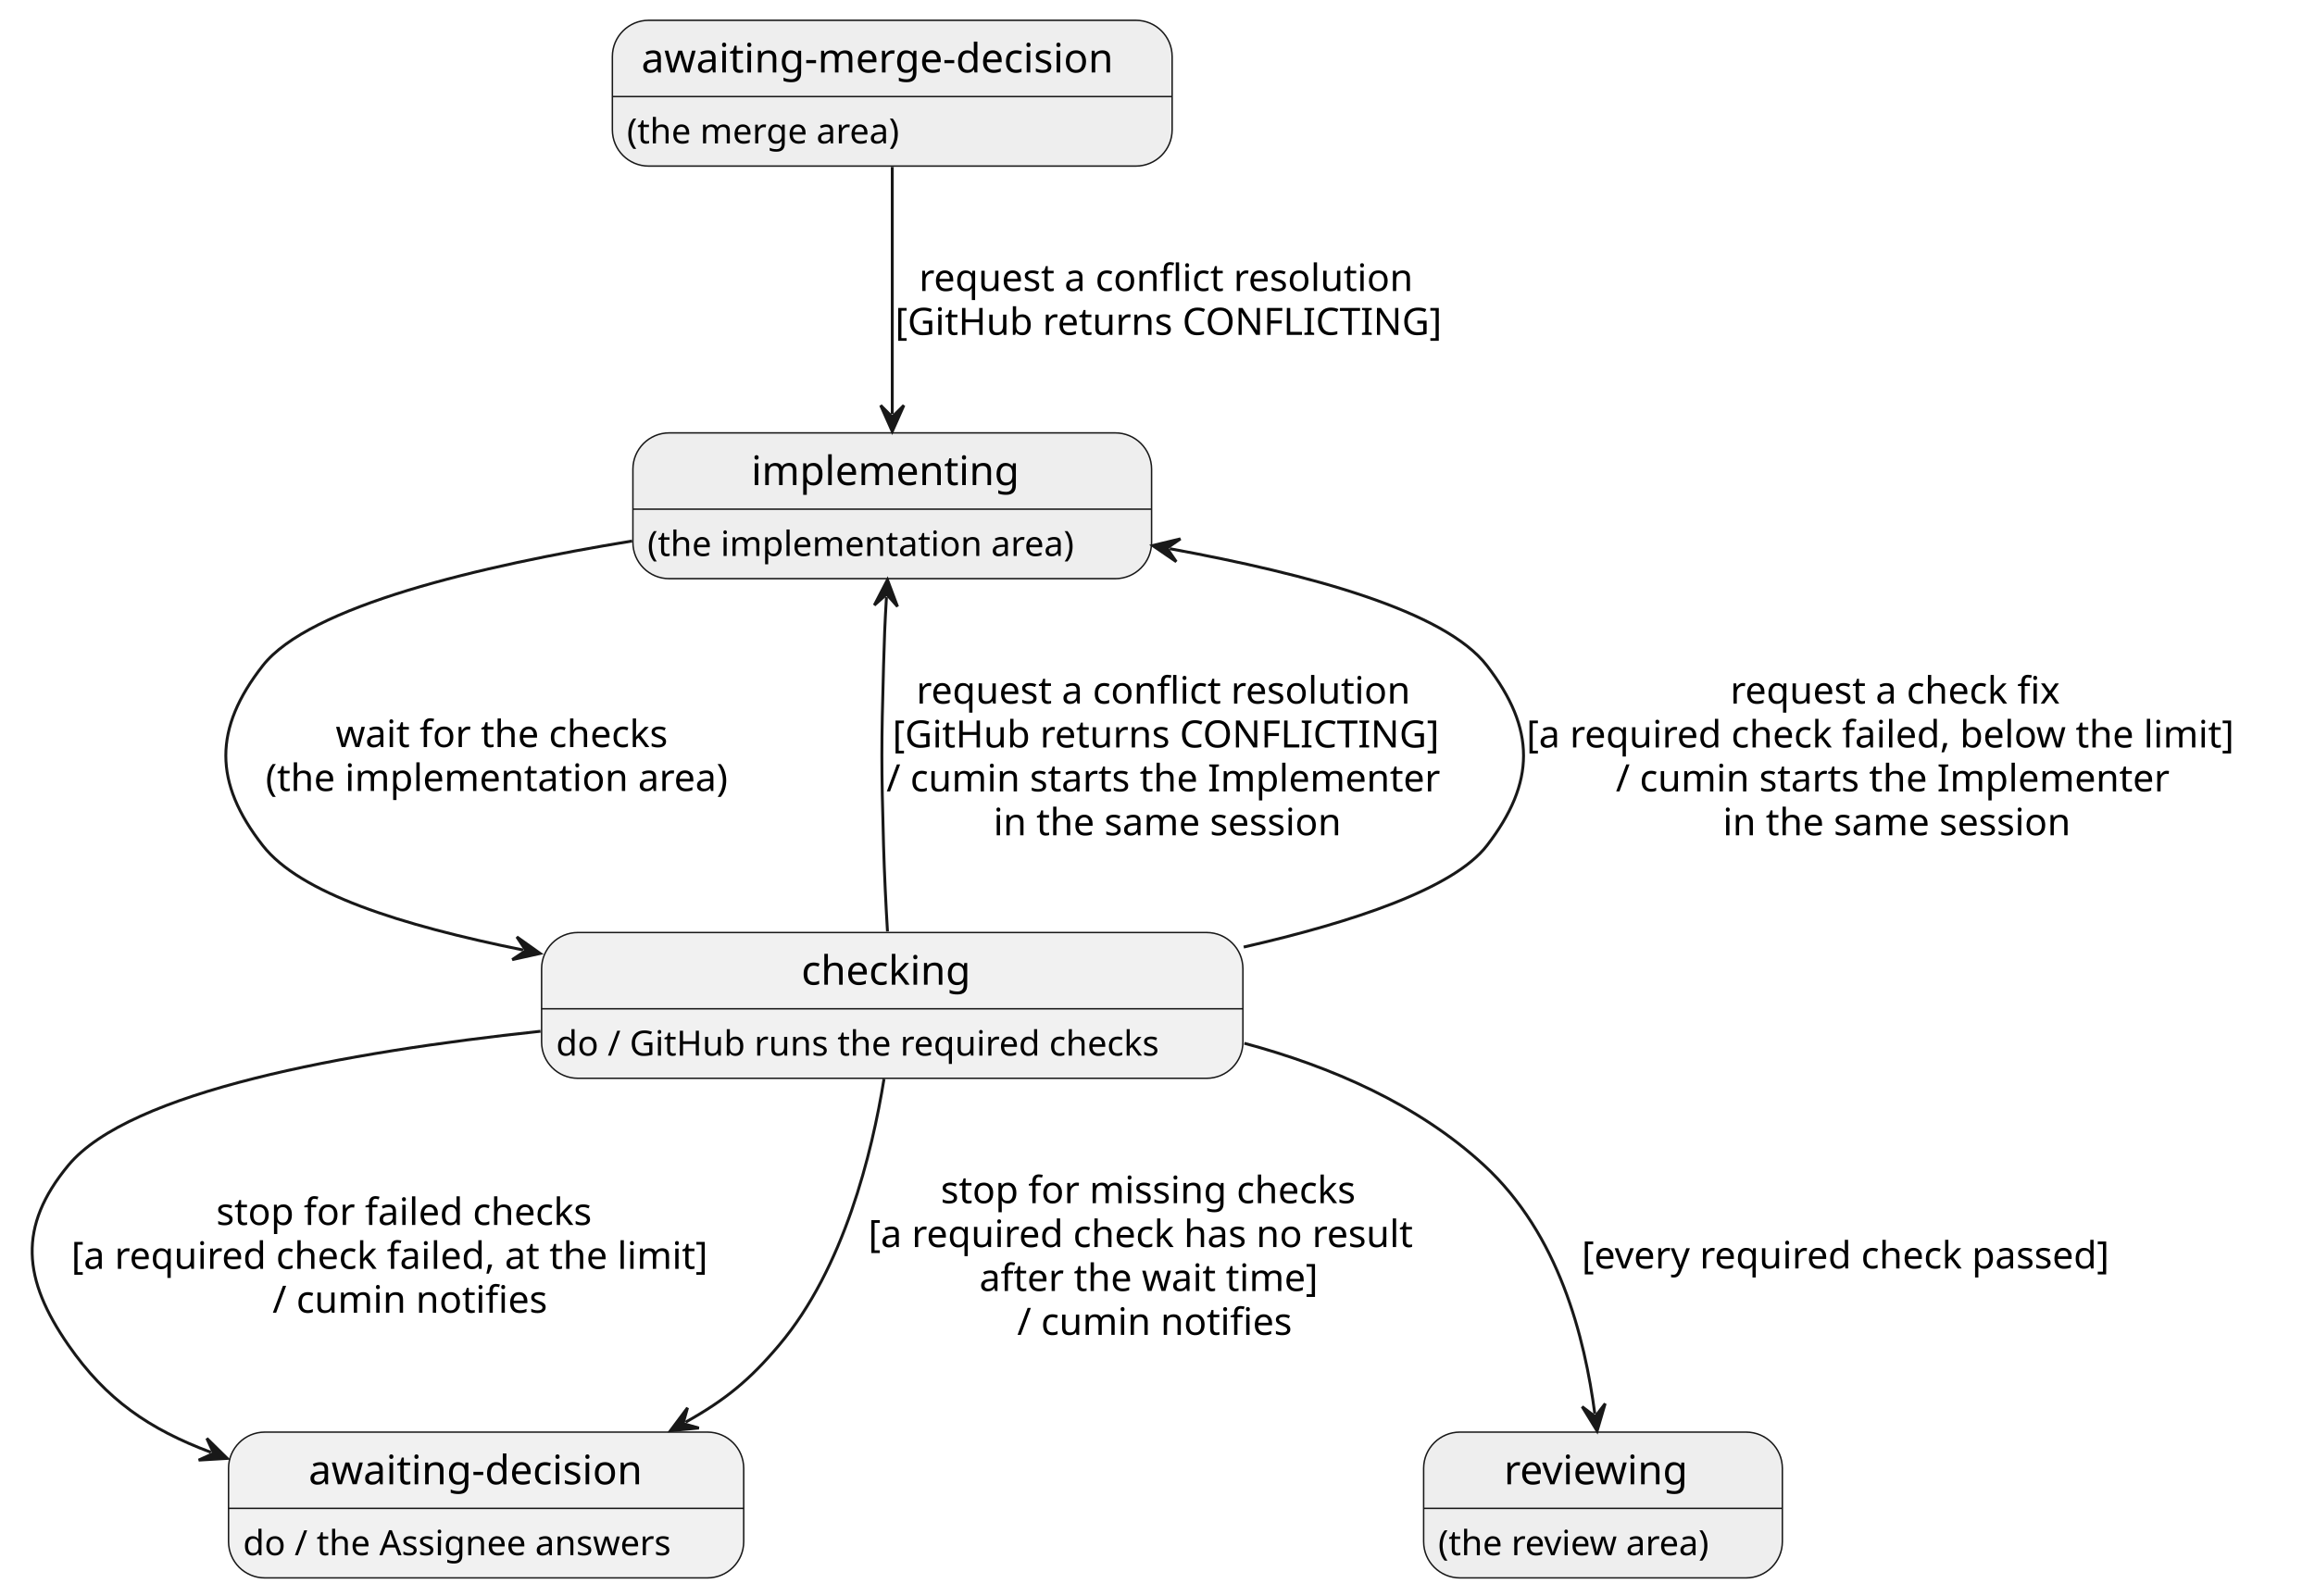
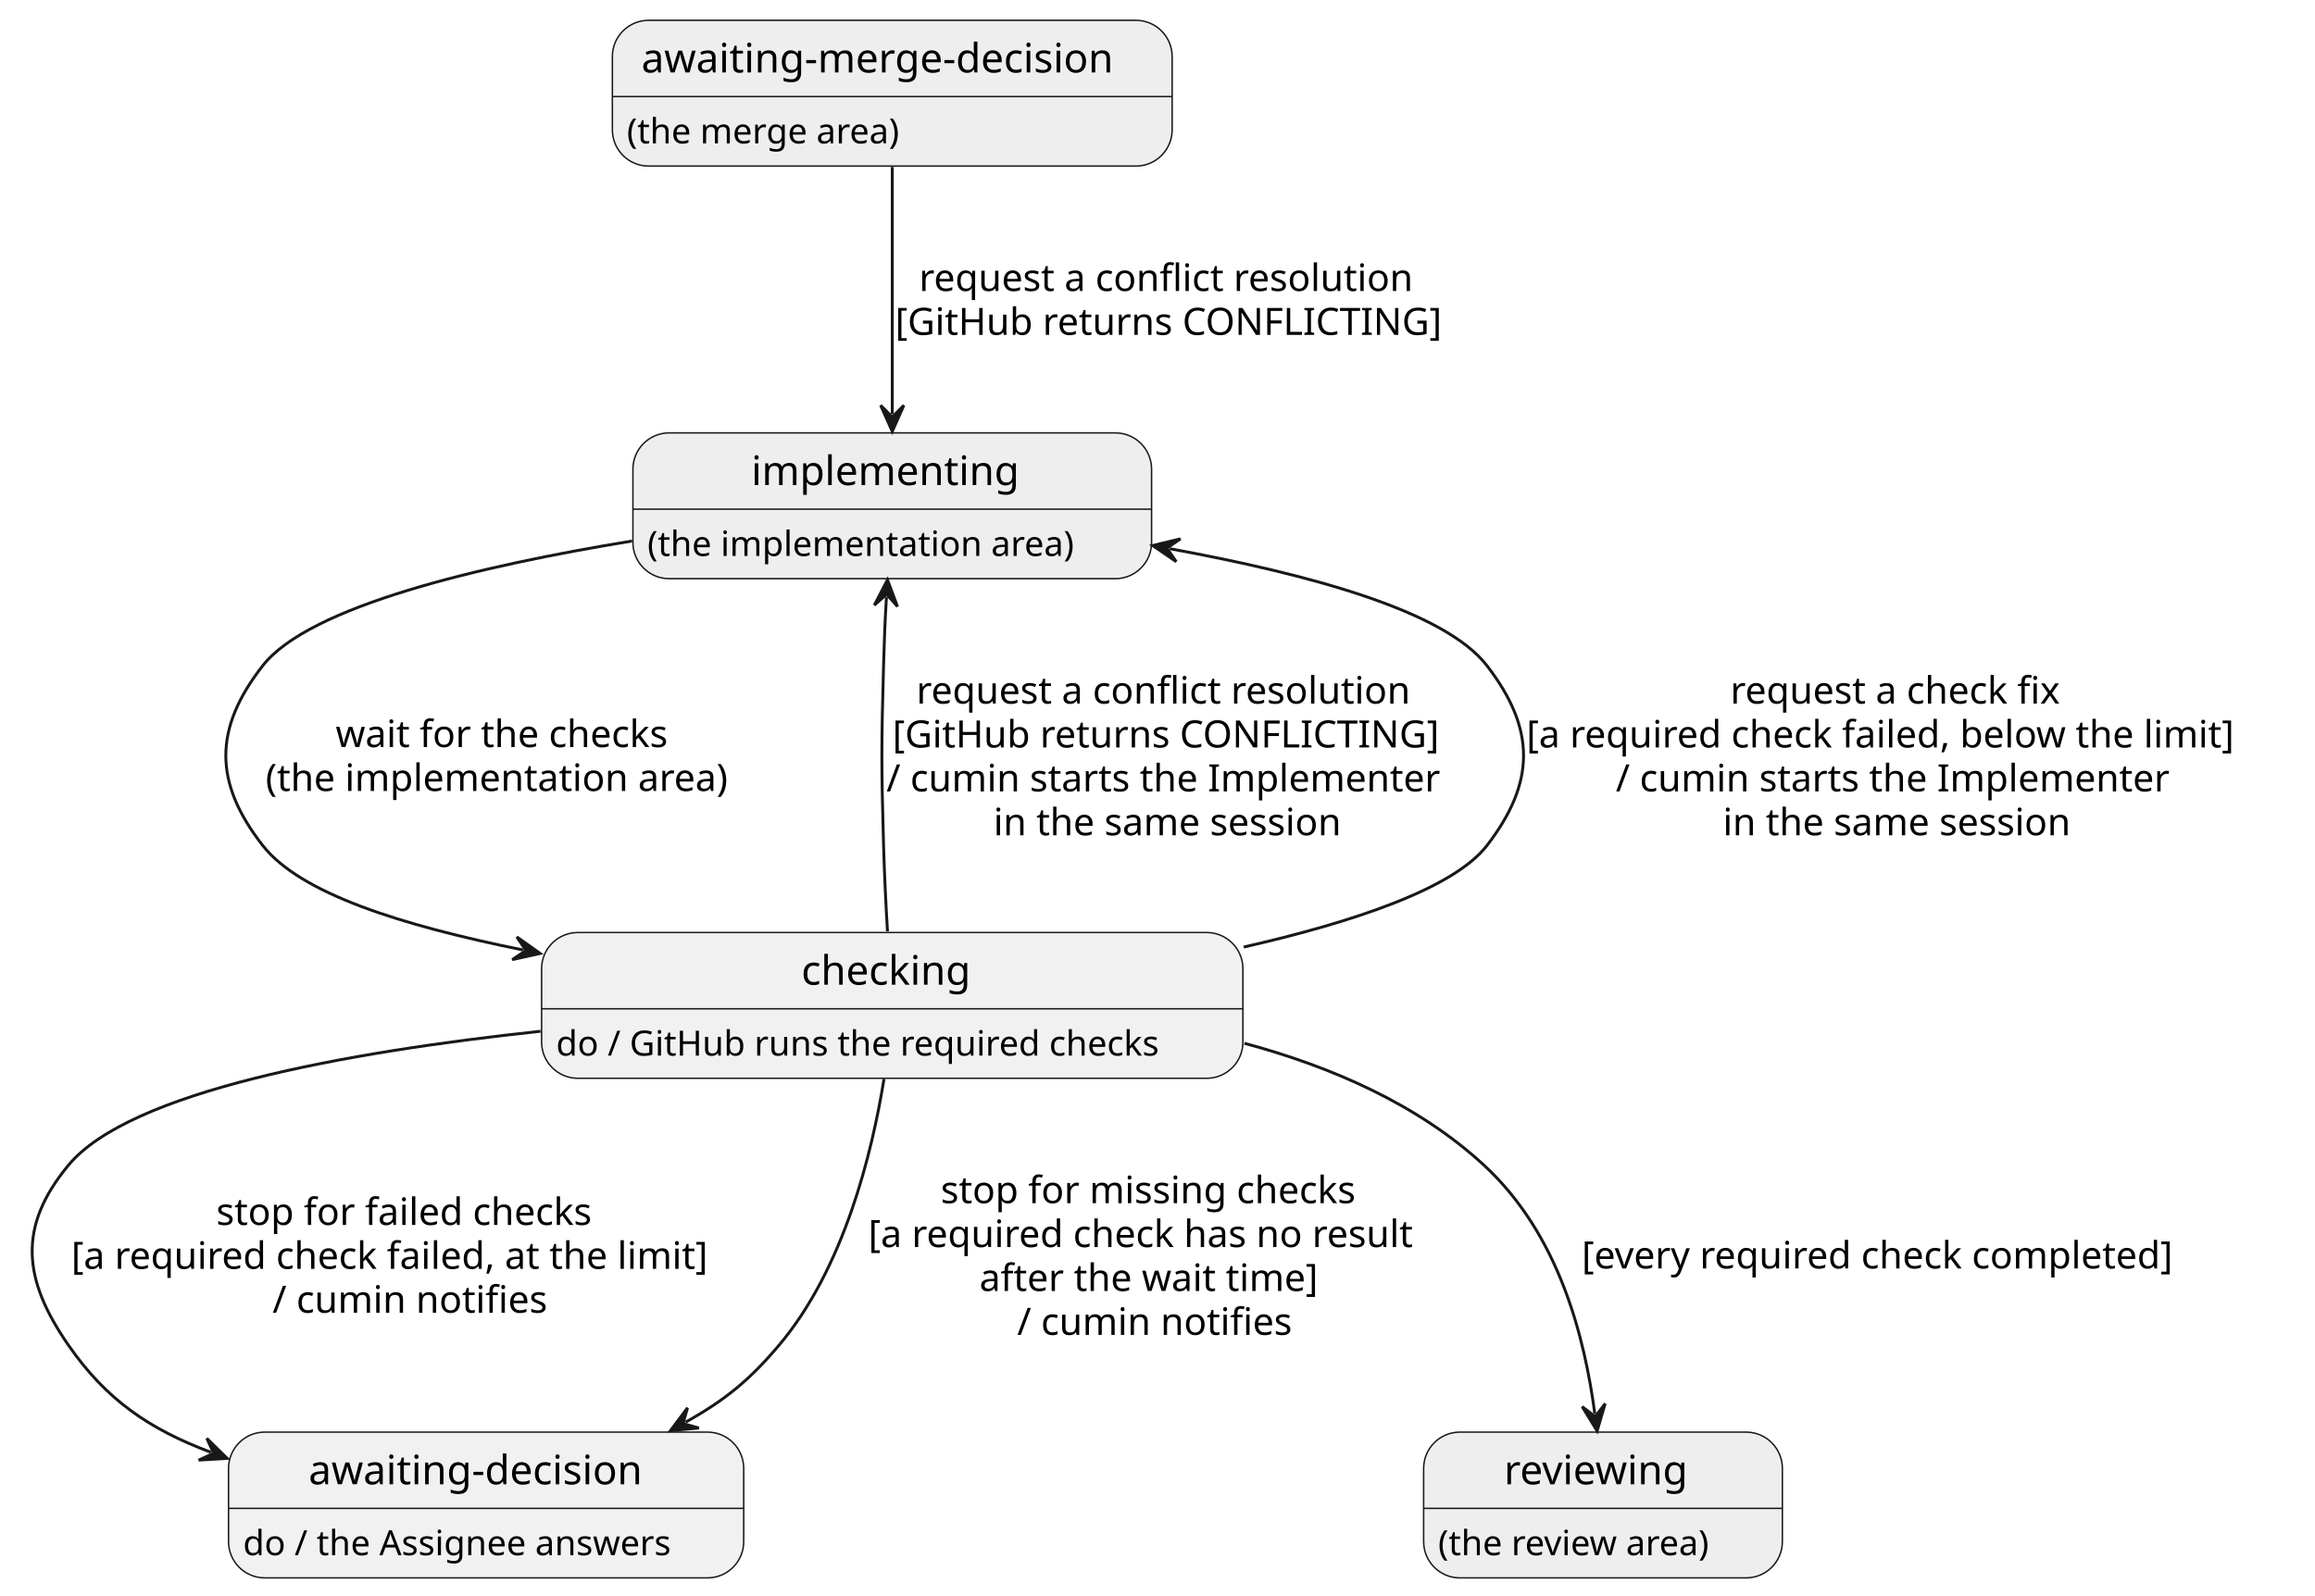
<svg xmlns="http://www.w3.org/2000/svg" contentStyleType="text/css" data-diagram-type="STATE" height="550px" preserveAspectRatio="none" style="width:798px;height:550px;background:#FFFFFF;" version="1.1" viewBox="0 0 798 550" width="798px" zoomAndPan="magnify">
  <defs />
  <g>
    <g id="Implementing">
      <rect fill="#EEEEEE" height="50.266" rx="12.5" ry="12.5" style="stroke:#181818;stroke-width:0.5;" width="178.789" x="218.17" y="149.26" />
      <line style="stroke:#181818;stroke-width:0.5;" x1="218.17" x2="396.959" y1="175.557" y2="175.557" />
      <text fill="#000000" font-family="sans-serif" font-size="14" lengthAdjust="spacing" textLength="97.18" x="258.975" y="167.255">implementing</text>
      <text fill="#000000" font-family="sans-serif" font-size="12" lengthAdjust="spacing" textLength="158.789" x="223.17" y="191.696">(the implementation area)</text>
    </g>
    <g id="Checking">
      <rect fill="#F1F1F1" height="50.266" rx="12.5" ry="12.5" style="stroke:#181818;stroke-width:0.5;" width="241.754" x="186.69" y="321.53" />
      <line style="stroke:#181818;stroke-width:0.5;" x1="186.69" x2="428.444" y1="347.827" y2="347.827" />
      <text fill="#000000" font-family="sans-serif" font-size="14" lengthAdjust="spacing" textLength="62.638" x="276.248" y="339.525">checking</text>
      <text fill="#000000" font-family="sans-serif" font-size="12" lengthAdjust="spacing" textLength="221.754" x="191.69" y="363.966">do / GitHub runs the required checks</text>
    </g>
    <g id="Decision">
      <rect fill="#F1F1F1" height="50.266" rx="12.5" ry="12.5" style="stroke:#181818;stroke-width:0.5;" width="177.582" x="78.78" y="493.79" />
      <line style="stroke:#181818;stroke-width:0.5;" x1="78.78" x2="256.362" y1="520.087" y2="520.087" />
      <text fill="#000000" font-family="sans-serif" font-size="14" lengthAdjust="spacing" textLength="122.397" x="106.372" y="511.785">awaiting-decision</text>
      <text fill="#000000" font-family="sans-serif" font-size="12" lengthAdjust="spacing" textLength="157.582" x="83.78" y="536.226">do / the Assignee answers</text>
    </g>
    <g id="Reviewing">
      <rect fill="#EEEEEE" height="50.266" rx="12.5" ry="12.5" style="stroke:#181818;stroke-width:0.5;" width="123.658" x="490.74" y="493.79" />
      <line style="stroke:#181818;stroke-width:0.5;" x1="490.74" x2="614.398" y1="520.087" y2="520.087" />
      <text fill="#000000" font-family="sans-serif" font-size="14" lengthAdjust="spacing" textLength="68.257" x="518.441" y="511.785">reviewing</text>
      <text fill="#000000" font-family="sans-serif" font-size="12" lengthAdjust="spacing" textLength="103.658" x="495.74" y="536.226">(the review area)</text>
    </g>
    <g id="MergeDecision">
      <rect fill="#EEEEEE" height="50.266" rx="12.5" ry="12.5" style="stroke:#181818;stroke-width:0.5;" width="192.956" x="211.09" y="7" />
      <line style="stroke:#181818;stroke-width:0.5;" x1="211.09" x2="404.046" y1="33.297" y2="33.297" />
      <text fill="#000000" font-family="sans-serif" font-size="14" lengthAdjust="spacing" textLength="172.956" x="221.09" y="24.995">awaiting-merge-decision</text>
      <text fill="#000000" font-family="sans-serif" font-size="12" lengthAdjust="spacing" textLength="102.715" x="216.09" y="49.435">(the merge area)</text>
    </g>
    <g class="link" data-entity-1="Implementing" data-entity-2="Checking" data-source-line="23" data-uid="lnk2" id="link_Implementing_Checking">
      <path d="M217.89,186.54 C165.51,195.11 106.61,208.99 90.57,229.53 C73.6,251.24 73.6,269.81 90.57,291.53 C103.42,307.98 137.859,318.959 180.31,327.559" fill="none" id="Implementing-to-Checking" style="stroke:#181818;stroke-width:1;" />
      <polygon fill="#181818" points="186.19,328.75,178.163,323.043,181.29,327.757,176.575,330.883,186.19,328.75" style="stroke:#181818;stroke-width:1;" />
      <text fill="#000000" font-family="sans-serif" font-size="13" lengthAdjust="spacing" textLength="123.748" x="115.707" y="257.597">wait for the checks</text>
      <text fill="#000000" font-family="sans-serif" font-size="13" lengthAdjust="spacing" textLength="172.022" x="91.57" y="272.73">(the implementation area)</text>
    </g>
    <g class="link" data-entity-1="Checking" data-entity-2="Implementing" data-source-line="24" data-uid="lnk3" id="link_Checking_Implementing">
      <path d="M305.92,321.15 C305.37,311.88 304.84,301.22 304.57,291.53 C303.8,263.98 303.8,257.07 304.57,229.53 C304.84,219.84 305.015,215.169 305.565,205.899" fill="none" id="Checking-to-Implementing" style="stroke:#181818;stroke-width:1;" />
      <polygon fill="#181818" points="305.92,199.91,301.394,208.657,305.624,204.901,309.38,209.131,305.92,199.91" style="stroke:#181818;stroke-width:1;" />
      <text fill="#000000" font-family="sans-serif" font-size="13" lengthAdjust="spacing" textLength="182.273" x="315.882" y="242.597">request a conflict resolution</text>
      <text fill="#000000" font-family="sans-serif" font-size="13" lengthAdjust="spacing" textLength="198.732" x="307.652" y="257.73">[GitHub returns CONFLICTING]</text>
      <text fill="#000000" font-family="sans-serif" font-size="13" lengthAdjust="spacing" textLength="202.897" x="305.57" y="272.863">/ cumin starts the Implementer</text>
      <text fill="#000000" font-family="sans-serif" font-size="13" lengthAdjust="spacing" textLength="129.105" x="342.466" y="287.995">in the same session</text>
    </g>
    <g class="link" data-entity-1="Checking" data-entity-2="Implementing" data-source-line="25" data-uid="lnk4" id="link_Checking_Implementing">
      <path d="M428.71,326.55 C466.41,317.96 501.14,306.37 512.57,291.53 C529.38,269.7 529.38,251.36 512.57,229.53 C498,210.61 451.431,198.045 403.231,189.185" fill="none" id="Checking-to-Implementing-1" style="stroke:#181818;stroke-width:1;" />
      <polygon fill="#181818" points="397.33,188.1,405.459,193.661,402.248,189.004,406.905,185.793,397.33,188.1" style="stroke:#181818;stroke-width:1;" />
      <text fill="#000000" font-family="sans-serif" font-size="13" lengthAdjust="spacing" textLength="124.008" x="596.442" y="242.597">request a check fix</text>
      <text fill="#000000" font-family="sans-serif" font-size="13" lengthAdjust="spacing" textLength="264.532" x="526.18" y="257.73">[a required check failed, below the limit]</text>
      <text fill="#000000" font-family="sans-serif" font-size="13" lengthAdjust="spacing" textLength="202.897" x="556.998" y="272.863">/ cumin starts the Implementer</text>
      <text fill="#000000" font-family="sans-serif" font-size="13" lengthAdjust="spacing" textLength="129.105" x="593.894" y="287.995">in the same session</text>
    </g>
    <g class="link" data-entity-1="Checking" data-entity-2="Decision" data-source-line="26" data-uid="lnk5" id="link_Checking_Decision">
      <path d="M186.32,355.58 C118.97,362.78 44.61,376.37 23.57,401.79 C6,423.02 7.88,441.14 23.57,463.79 C36.57,482.57 51.333,492.732 72.703,500.752" fill="none" id="Checking-to-Decision" style="stroke:#181818;stroke-width:1;" />
      <polygon fill="#181818" points="78.32,502.86,71.299,495.953,73.639,501.103,68.488,503.443,78.32,502.86" style="stroke:#181818;stroke-width:1;" />
      <text fill="#000000" font-family="sans-serif" font-size="13" lengthAdjust="spacing" textLength="139.198" x="74.545" y="422.357">stop for failed checks</text>
      <text fill="#000000" font-family="sans-serif" font-size="13" lengthAdjust="spacing" textLength="239.148" x="24.57" y="437.49">[a required check failed, at the limit]</text>
      <text fill="#000000" font-family="sans-serif" font-size="13" lengthAdjust="spacing" textLength="100.407" x="93.94" y="452.623">/ cumin notifies</text>
    </g>
    <g class="link" data-entity-1="Checking" data-entity-2="Decision" data-source-line="27" data-uid="lnk6" id="link_Checking_Decision">
      <path d="M304.72,372.02 C300.63,397.47 290.94,437.31 268.57,463.79 C258.43,475.8 250.153,482.615 236.333,490.365" fill="none" id="Checking-to-Decision-1" style="stroke:#181818;stroke-width:1;" />
      <polygon fill="#181818" points="231.1,493.3,240.906,492.387,235.461,490.854,236.993,485.409,231.1,493.3" style="stroke:#181818;stroke-width:1;" />
      <text fill="#000000" font-family="sans-serif" font-size="13" lengthAdjust="spacing" textLength="153.106" x="324.285" y="414.857">stop for missing checks</text>
      <text fill="#000000" font-family="sans-serif" font-size="13" lengthAdjust="spacing" textLength="203.036" x="299.32" y="429.99">[a required check has no result</text>
      <text fill="#000000" font-family="sans-serif" font-size="13" lengthAdjust="spacing" textLength="126.464" x="337.606" y="445.123">after the wait time]</text>
      <text fill="#000000" font-family="sans-serif" font-size="13" lengthAdjust="spacing" textLength="100.407" x="350.635" y="460.255">/ cumin notifies</text>
    </g>
    <g class="link" data-entity-1="MergeDecision" data-entity-2="Implementing" data-source-line="28" data-uid="lnk7" id="link_MergeDecision_Implementing">
      <path d="M307.57,57.56 C307.57,83.15 307.57,117.11 307.57,142.77" fill="none" id="MergeDecision-to-Implementing" style="stroke:#181818;stroke-width:1;" />
      <polygon fill="#181818" points="307.57,148.77,311.57,139.77,307.57,143.77,303.57,139.77,307.57,148.77" style="stroke:#181818;stroke-width:1;" />
      <text fill="#000000" font-family="sans-serif" font-size="13" lengthAdjust="spacing" textLength="182.273" x="316.8" y="100.327">request a conflict resolution</text>
      <text fill="#000000" font-family="sans-serif" font-size="13" lengthAdjust="spacing" textLength="198.732" x="308.57" y="115.46">[GitHub returns CONFLICTING]</text>
    </g>
    <g class="link" data-entity-1="Checking" data-entity-2="Reviewing" data-source-line="29" data-uid="lnk8" id="link_Checking_Reviewing">
      <path d="M428.93,359.72 C458.86,367.76 488.82,380.79 511.57,401.79 C537.49,425.72 546.238,461.103 549.748,487.462" fill="none" id="Checking-to-Reviewing" style="stroke:#181818;stroke-width:1;" />
      <polygon fill="#181818" points="550.54,493.41,553.317,483.961,549.88,488.454,545.387,485.017,550.54,493.41" style="stroke:#181818;stroke-width:1;" />
-       <text fill="#000000" font-family="sans-serif" font-size="13" lengthAdjust="spacing" textLength="198.383" x="545.24" y="437.357">[every required check passed]</text>
+       <text fill="#000000" font-family="sans-serif" font-size="13" lengthAdjust="spacing" textLength="221.343" x="545.24" y="437.357">[every required check completed]</text>
    </g>
  </g>
</svg>
